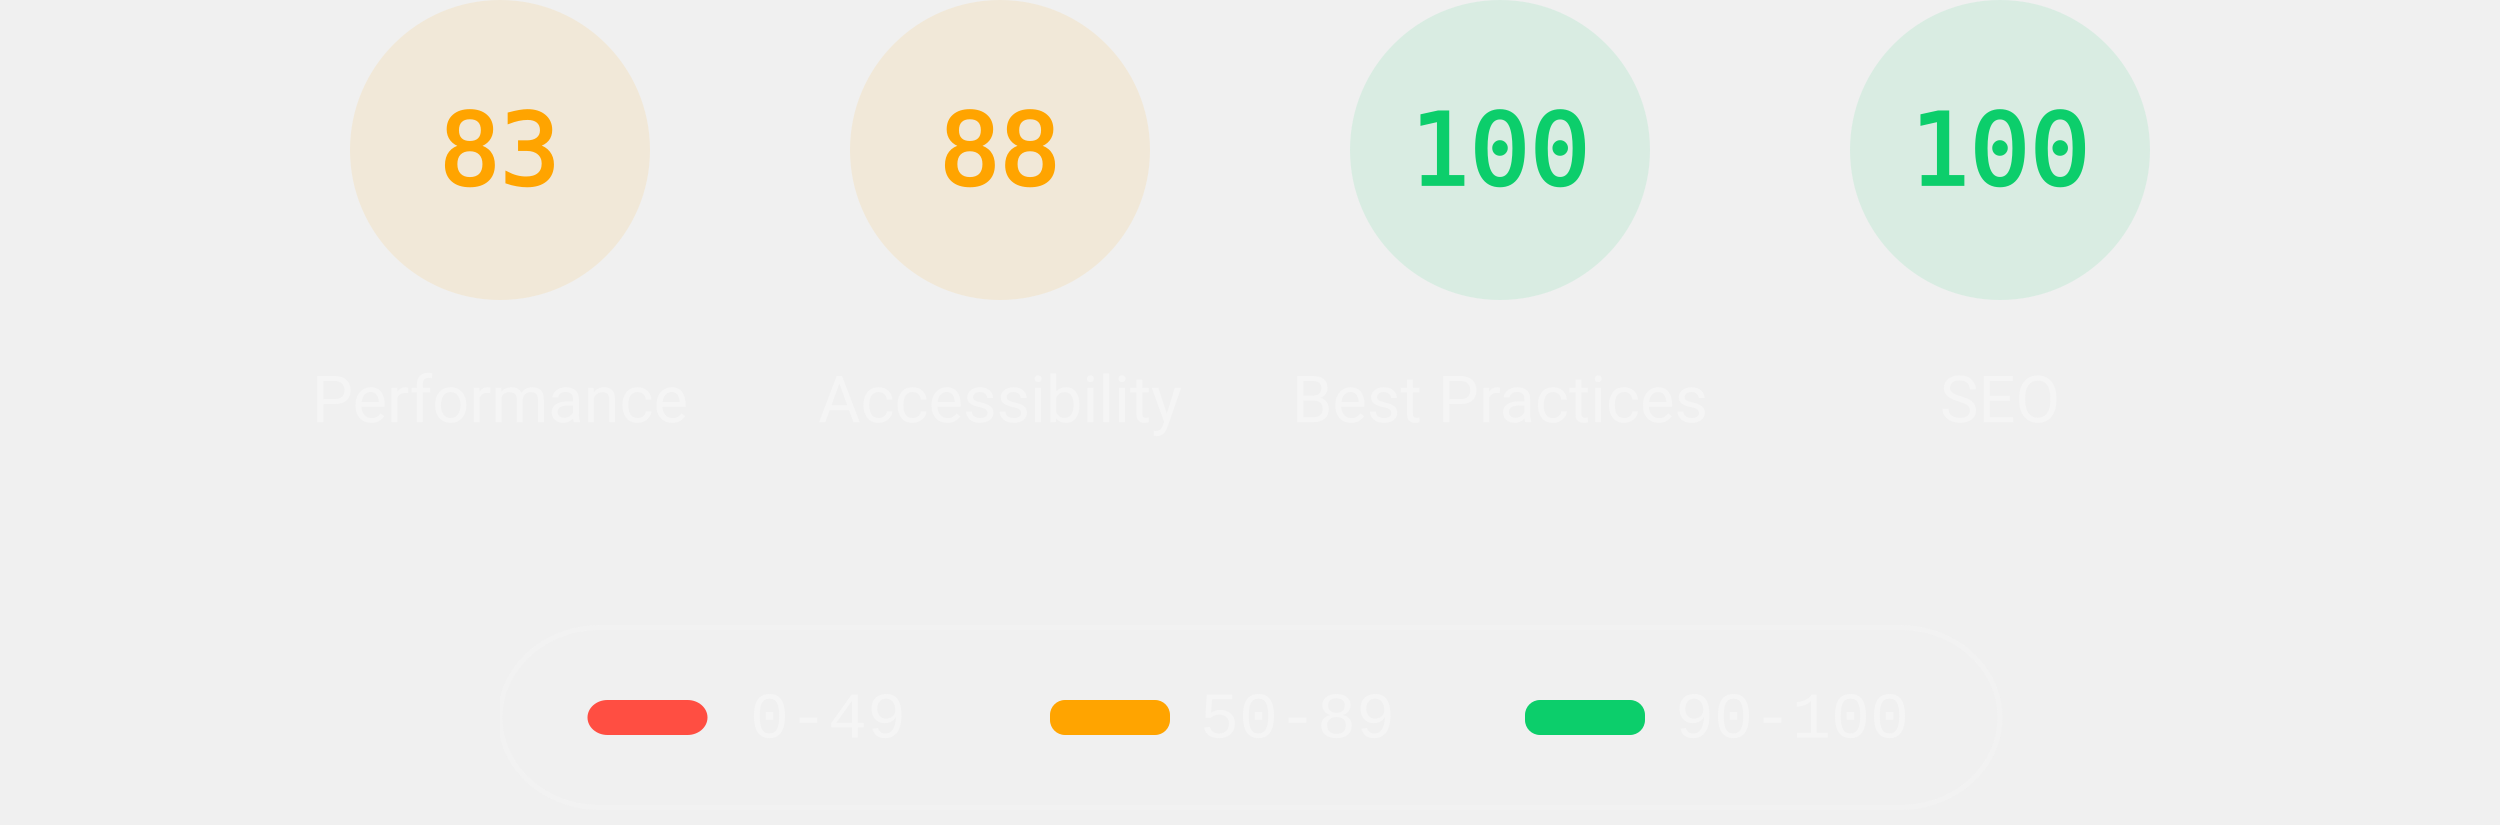
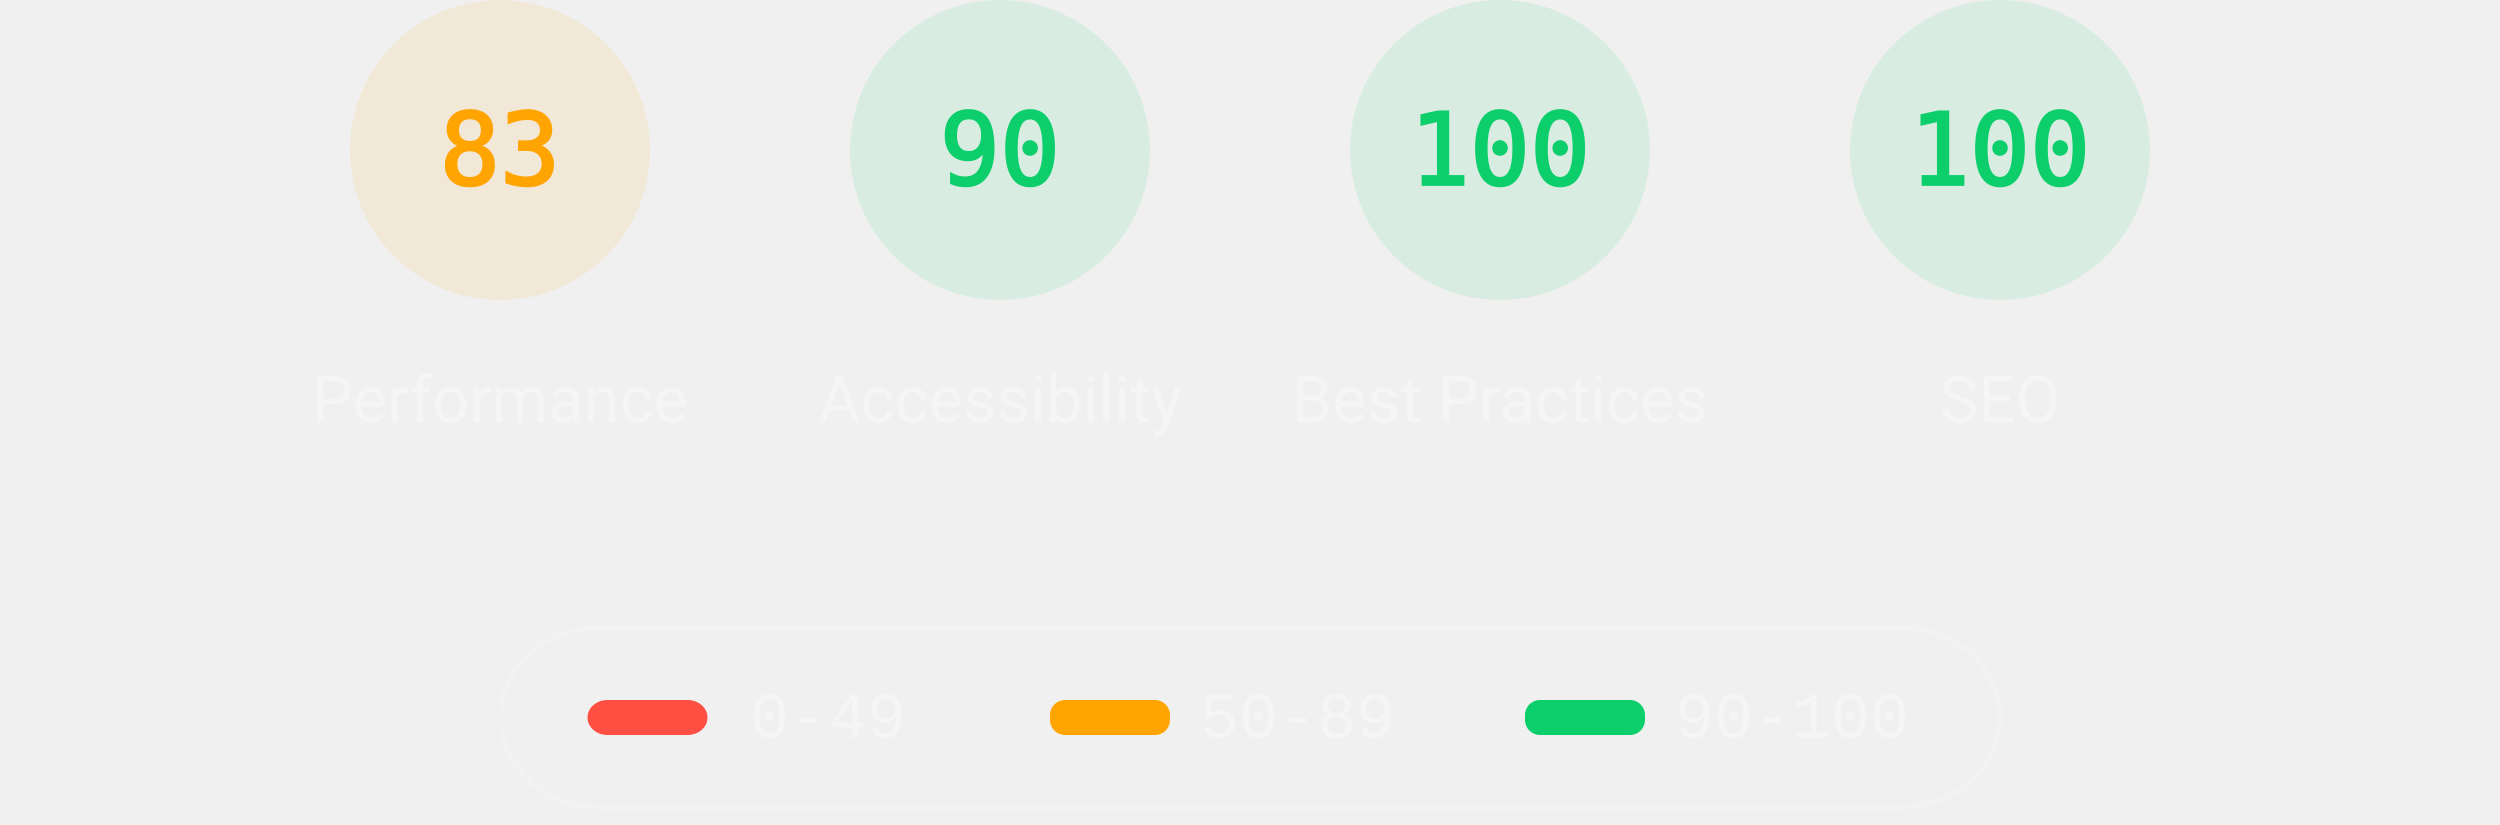
<svg xmlns="http://www.w3.org/2000/svg" class="theme--dark" fill="none" width="1000" height="330">
  <style>
			.gauge-base {
				opacity: 0.1
			}

			.gauge-arc {
				fill: none;
				animation-delay: 250ms;
				stroke-linecap: round;
				transform: rotate(-90deg);
				transform-origin: 100px 60px;
				animation: load-gauge 1s ease forwards
			}

			.guage-text {
				font-size: 40px;
				font-family: monospace;
				text-align: center
			}

			.guage-red {
				color: #ff4e42;
				fill: #ff4e42;
				stroke: #ff4e42
			}
			.guage-orange {
				color: #ffa400;
				fill: #ffa400;
				stroke: #ffa400
			}
			.guage-green {
				color: #0cce6b;
				fill: #0cce6b;
				stroke: #0cce6b
			}
			.theme--agnostic .guage-undefined {
				color: #5c5c5c;
				fill: #5c5c5c;
				stroke: #5c5c5c
			}
			.theme--light .guage-undefined {
				color: #1e1e1e;
				fill: #1e1e1e;
				stroke: #1e1e1e
			}
			.theme--dark .guage-undefined {
				color: #f5f5f5;
				fill: #f5f5f5;
				stroke: #f5f5f5
			}

			.guage-title {
				stroke: none;
				font-size: 26px;
				line-height: 26px;
				font-family: Roboto, Halvetica, Arial, sans-serif
			}
			.metric.guage-title {
				font-family: 'Courier New', Courier, monospace
			}
			.theme--agnostic .guage-title {
				color: #737373;
				fill: #737373
			}
			.theme--light .guage-title {
				color: #212121;
				fill: #212121
			}
			.theme--dark .guage-title {
				color: #f5f5f5;
				fill: #f5f5f5
			}

			@keyframes load-gauge {
				from {
					stroke-dasharray: 0 352.858
				}
			}
			.lh-gauge--pwa__disc {
				fill: #e0e0e0
			}
			.lh-gauge--pwa__logo {
				position: relative;
				fill: #b0b0b0
			}
			.lh-gauge--pwa__invisible {
				display: none
			}
			.lh-gauge--pwa__visible {
				display: inline
			}
			.guage-invisible {
				display: none
			}
			.lh-gauge--pwa__logo--primary-color {
				fill: #304ffe
			}
			.theme--agnostic .lh-gauge--pwa__logo--secondary-color {
				fill: #787878
			}
			.theme--light .lh-gauge--pwa__logo--secondary-color {
				fill: #3d3d3d
			}
			.theme--dark .lh-gauge--pwa__logo--secondary-color {
				fill: #d8b6b6
			}
			.theme--light #svg_2 {
				stroke: #00000022
			}
			.theme--agnostic #svg_2 {
				stroke: #616161
			}
			.theme--light #svg_2 {
				stroke: #00000022
			}
			.theme--dark #svg_2 {
				stroke: #f5f5f566
			}
		</style>
  <svg class="guage-div guage-perf guage-orange" viewBox="0 0 200 200" width="200" height="200" x="100" y="0">
    <circle class="gauge-base" r="56" cx="100" cy="60" stroke-width="8" />
    <circle class="gauge-arc guage-arc-1" r="56" cx="100" cy="60" stroke-width="8" style="stroke-dasharray: 292.042, 351.858;" />
    <text class="guage-text" x="100px" y="60px" alignment-baseline="central" dominant-baseline="central" text-anchor="middle">83</text>
    <text class="guage-title" x="100px" y="160px" alignment-baseline="central" dominant-baseline="central" text-anchor="middle">Performance</text>
  </svg>
-   <svg class="guage-div guage-acc guage-orange" viewBox="0 0 200 200" width="200" height="200" x="300" y="0">
-     <circle class="gauge-base" r="56" cx="100" cy="60" stroke-width="8" />
-     <circle class="gauge-arc guage-arc-2" r="56" cx="100" cy="60" stroke-width="8" style="stroke-dasharray: 309.635, 351.858;" />
-     <text class="guage-text" x="100px" y="60px" alignment-baseline="central" dominant-baseline="central" text-anchor="middle">88</text>
+   <svg class="guage-div guage-acc guage-green" viewBox="0 0 200 200" width="200" height="200" x="300" y="0">
+     <circle class="gauge-base" r="56" cx="100" cy="60" stroke-width="8" />
+     <circle class="gauge-arc guage-arc-2" r="56" cx="100" cy="60" stroke-width="8" style="stroke-dasharray: 316.672, 351.858;" />
+     <text class="guage-text" x="100px" y="60px" alignment-baseline="central" dominant-baseline="central" text-anchor="middle">90</text>
    <text class="guage-title" x="100px" y="160px" alignment-baseline="central" dominant-baseline="central" text-anchor="middle">Accessibility</text>
  </svg>
  <svg class="guage-div guage-best guage-green" viewBox="0 0 200 200" width="200" height="200" x="500" y="0">
    <circle class="gauge-base" r="56" cx="100" cy="60" stroke-width="8" />
    <circle class="gauge-arc guage-arc-3" r="56" cx="100" cy="60" stroke-width="8" style="stroke-dasharray: 351.858, 351.858;" />
    <text class="guage-text" x="100px" y="60px" alignment-baseline="central" dominant-baseline="central" text-anchor="middle">100</text>
    <text class="guage-title" x="100px" y="160px" alignment-baseline="central" dominant-baseline="central" text-anchor="middle">Best Practices</text>
  </svg>
  <svg class="guage-div guage-seo guage-green" viewBox="0 0 200 200" width="200" height="200" x="700" y="0">
    <circle class="gauge-base" r="56" cx="100" cy="60" stroke-width="8" />
    <circle class="gauge-arc guage-arc-4" r="56" cx="100" cy="60" stroke-width="8" style="stroke-dasharray: 351.858, 351.858;" />
    <text class="guage-text" x="100px" y="60px" alignment-baseline="central" dominant-baseline="central" text-anchor="middle">100</text>
    <text class="guage-title" x="100px" y="160px" alignment-baseline="central" dominant-baseline="central" text-anchor="middle">SEO</text>
  </svg>
  <svg class="guage-div guage-pwa guage-invisible" viewBox="0 0 200 200" width="200" height="200" x="900" y="0">
    <svg viewBox="0 0 60 60" width="112" height="112" x="44" y="4">
      <defs>
        <linearGradient id="lh-gauge--pwa__check-circle__gradient-0" x1="50%" y1="0%" x2="50%" y2="100%">
          <stop stop-color="#00C852" offset="0%" />
          <stop stop-color="#009688" offset="100%" />
        </linearGradient>
        <linearGradient id="lh-gauge--pwa__installable__shadow-gradient-0" x1="76.056%" x2="24.111%" y1="82.995%" y2="24.735%">
          <stop stop-color="#A5D6A7" offset="0%" />
          <stop stop-color="#80CBC4" offset="100%" />
        </linearGradient>
        <linearGradient id="lh-gauge--pwa__fast-reliable__shadow-gradient-0" x1="76.056%" y1="82.995%" x2="25.678%" y2="26.493%">
          <stop stop-color="#64B5F6" offset="0%" />
          <stop stop-color="#2979FF" offset="100%" />
        </linearGradient>
        <g id="lh-gauge--pwa__fast-reliable-badge-0">
          <circle fill="#FFFFFF" cx="10" cy="10" r="10" />
          <path fill="#304FFE" d="M10 3.58l5.25 2.34v3.5c0 3.23-2.24 6.26-5.25 7-3.01-.74-5.25-3.77-5.25-7v-3.5L10 3.58zm-.47 10.74l2.76-4.83.03-.07c.04-.08 0-.24-.22-.24h-1.64l.47-3.26h-.47l-2.7 4.77c-.02.01.05-.1-.04.05-.09.16-.1.31.18.31h1.63l-.47 3.27h.47z" />
        </g>
        <g id="lh-gauge--pwa__installable-badge-0">
          <circle fill="#FFFFFF" cx="10" cy="10" r="10" />
          <path fill="#009688" d="M10 4.167A5.835 5.835 0 0 0 4.167 10 5.835 5.835 0 0 0 10 15.833 5.835 5.835 0 0 0 15.833 10 5.835 5.835 0 0 0 10 4.167zm2.917 6.416h-2.334v2.334H9.417v-2.334H7.083V9.417h2.334V7.083h1.166v2.334h2.334v1.166z" />
        </g>
      </defs>
      <g stroke="none" fill-rule="nonzero">
        <circle class="lh-gauge--pwa__disc" cx="30" cy="30" r="30" />
        <g class="lh-gauge--pwa__logo">
          <path d="M35.66 19.39l.7-1.75h2L37.4 15 38.6 12l3.4 9h-2.51l-.58-1.61z" />
          <path d="M33.52 21l3.65-9h-2.42l-2.5 5.82L30.5 12h-1.86l-1.9 5.82-1.35-2.65-1.21 3.72L25.4 21h2.38l1.72-5.2 1.64 5.2z" />
          <path fill-rule="nonzero" d="M20.3 17.91h1.48c.45 0 .85-.05 1.2-.15l.39-1.18 1.07-3.3a2.64 2.64 0 0 0-.28-.37c-.55-.6-1.36-.91-2.42-.91H18v9h2.3V17.9zm1.96-3.84c.22.22.33.5.33.87 0 .36-.1.65-.29.87-.2.23-.59.35-1.15.35h-.86v-2.41h.87c.52 0 .89.1 1.1.32z" />
        </g>
        <rect class="lh-gauge--pwa__component lh-gauge--pwa__na-line lh-gauge--pwa__invisible" fill="#FFFFFF" x="20" y="32" width="20" height="4" rx="2" />
        <g class="lh-gauge--pwa__component lh-gauge--pwa__fast-reliable-badge lh-gauge--pwa__invisible" transform="translate(20, 29)">
          <path fill="url(#lh-gauge--pwa__fast-reliable__shadow-gradient-0)" d="M33.63 19.49A30 30 0 0 1 16.2 30.36L3 17.14 17.14 3l16.49 16.49z" />
          <use href="#lh-gauge--pwa__fast-reliable-badge-0" />
        </g>
        <g class="lh-gauge--pwa__component lh-gauge--pwa__installable-badge lh-gauge--pwa__invisible" transform="translate(20, 29)">
          <path fill="url(#lh-gauge--pwa__installable__shadow-gradient-0)" d="M33.629 19.487c-4.272 5.453-10.391 9.39-17.415 10.869L3 17.142 17.142 3 33.63 19.487z" />
          <use href="#lh-gauge--pwa__installable-badge-0" />
        </g>
        <g class="lh-gauge--pwa__component lh-gauge--pwa__fast-reliable-installable-badges lh-gauge--pwa__invisible">
          <g transform="translate(8, 29)">
            <path fill="url(#lh-gauge--pwa__fast-reliable__shadow-gradient-0)" d="M16.321 30.463L3 17.143 17.142 3l22.365 22.365A29.864 29.864 0 0 1 22 31c-1.942 0-3.84-.184-5.679-.537z" />
            <use href="#lh-gauge--pwa__fast-reliable-badge-0" />
          </g>
          <g transform="translate(32, 29)">
            <path fill="url(#lh-gauge--pwa__installable__shadow-gradient-0)" d="M25.982 11.84a30.107 30.107 0 0 1-13.08 15.203L3 17.143 17.142 3l8.84 8.84z" />
            <use href="#lh-gauge--pwa__installable-badge-0" />
          </g>
        </g>
        <g class="lh-gauge--pwa__component lh-gauge--pwa__check-circle lh-gauge--pwa__invisible" transform="translate(18, 28)">
          <circle fill="#FFFFFF" cx="12" cy="12" r="12" />
          <path fill="url(#lh-gauge--pwa__check-circle__gradient-0)" d="M12 2a10 10 0 1 0 0 20 10 10 0 0 0 0-20zm-2 15l-5-5 1.41-1.41L10 14.17l7.59-7.59L19 8l-9 9z" />
        </g>
      </g>
    </svg>
    <text class="guage-title" y="160px" alignment-baseline="central" dominant-baseline="central" text-anchor="middle">
      <tspan x="100px" dy="-6px">Progressive</tspan>
      <tspan x="100px" dy="30px">Web App</tspan>
    </text>
  </svg>
  <svg width="604" height="76" x="200" y="250">
    <g>
      <rect fill="none" id="canvas_background" height="80" width="604" y="-1" x="-1" />
      <g display="none" overflow="visible" y="0" x="0" height="100%" width="100%" id="canvasGrid">
        <rect fill="url(#gridpattern)" stroke-width="0" y="0" x="0" height="100%" width="100%" />
      </g>
    </g>
    <g>
      <rect fill-opacity="0" stroke-width="2" rx="40" id="svg_2" height="72" width="600" y="1" x="0" fill="#000000" />
      <rect stroke="#000" rx="8" id="svg_3" height="14" width="48" y="30" x="35" stroke-opacity="null" stroke-width="0" fill="#ff4e42" />
      <rect stroke="#000" rx="6" id="svg_4" height="14" width="48" y="30" x="220" stroke-opacity="null" stroke-width="0" fill="#ffa400" />
      <rect stroke="#000" rx="6" id="svg_5" height="14" width="48" y="30" x="410" stroke-opacity="null" stroke-width="0" fill="#0cce6b" />
      <text class="metric guage-title" xml:space="preserve" text-anchor="start" font-size="26" id="svg_6" y="45" x="100" stroke-opacity="null" stroke-width="0" stroke="#000">0-49</text>
      <text class="metric guage-title" xml:space="preserve" text-anchor="start" font-size="26" id="svg_7" y="45" x="280" stroke-opacity="null" stroke-width="0" stroke="#000">50-89</text>
      <text class="metric guage-title" xml:space="preserve" text-anchor="start" font-size="26" id="svg_8" y="45" x="470" stroke-opacity="null" stroke-width="0" stroke="#000">90-100</text>
    </g>
  </svg>
</svg>
